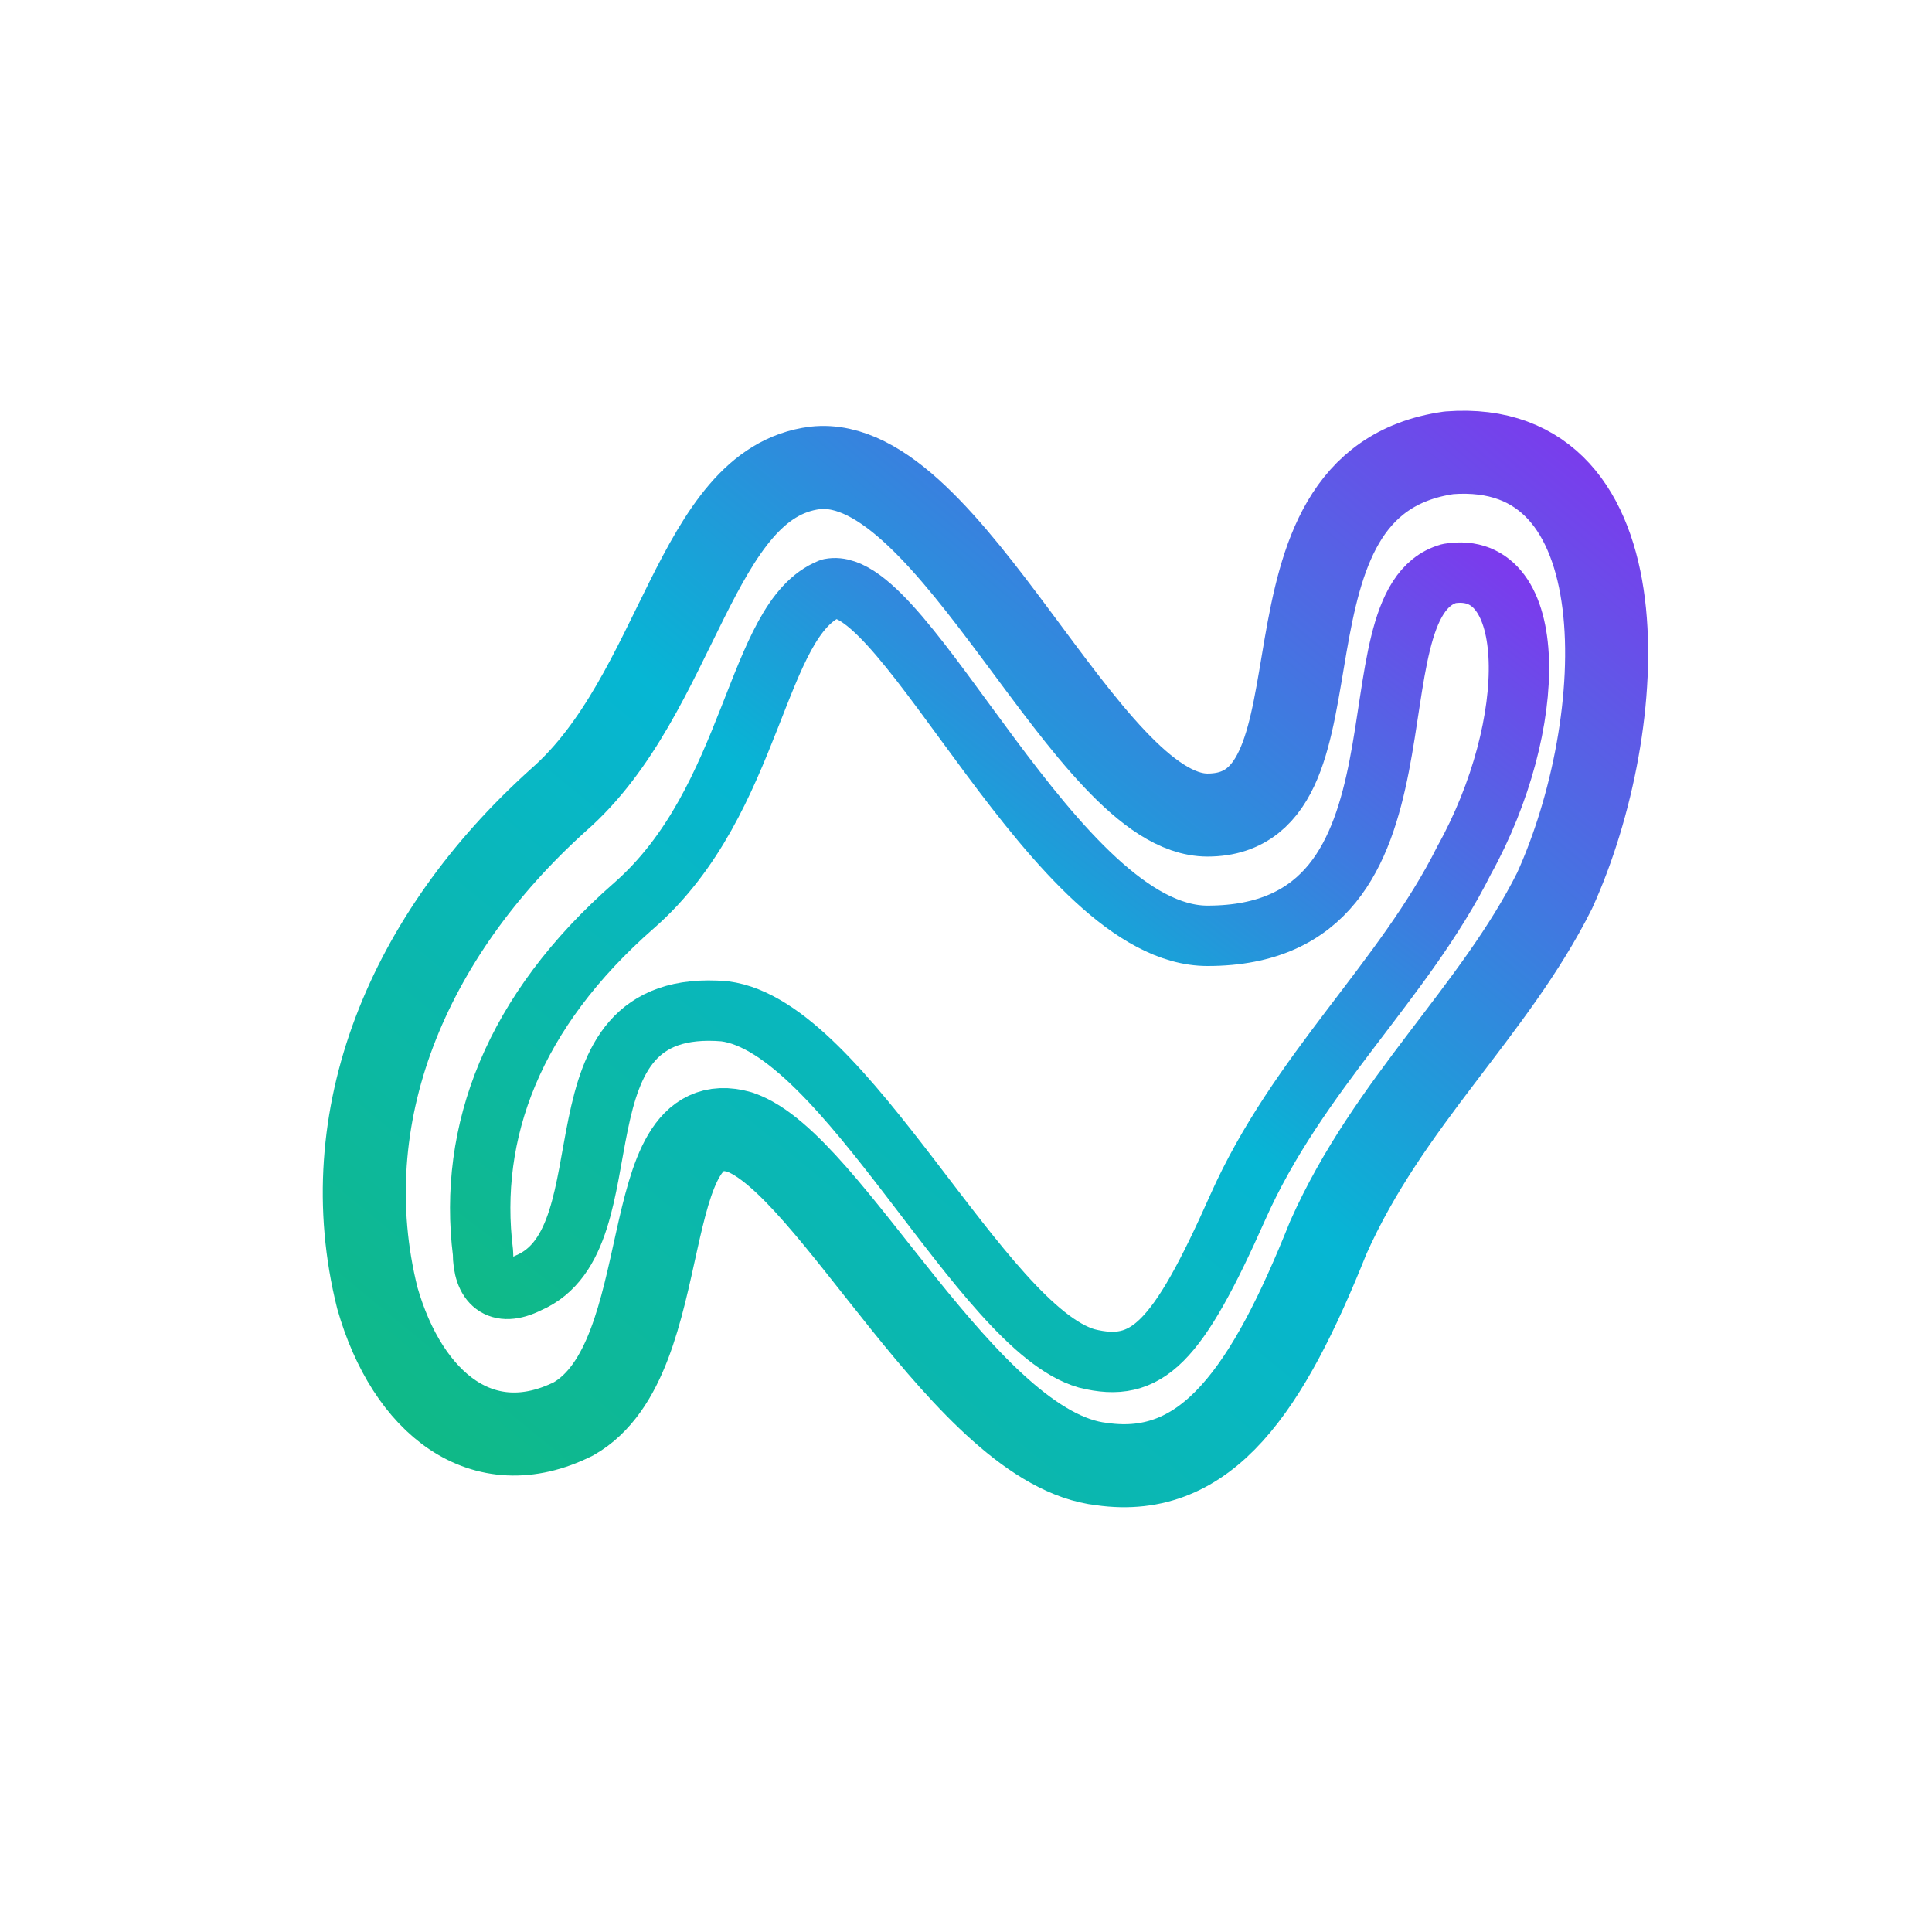
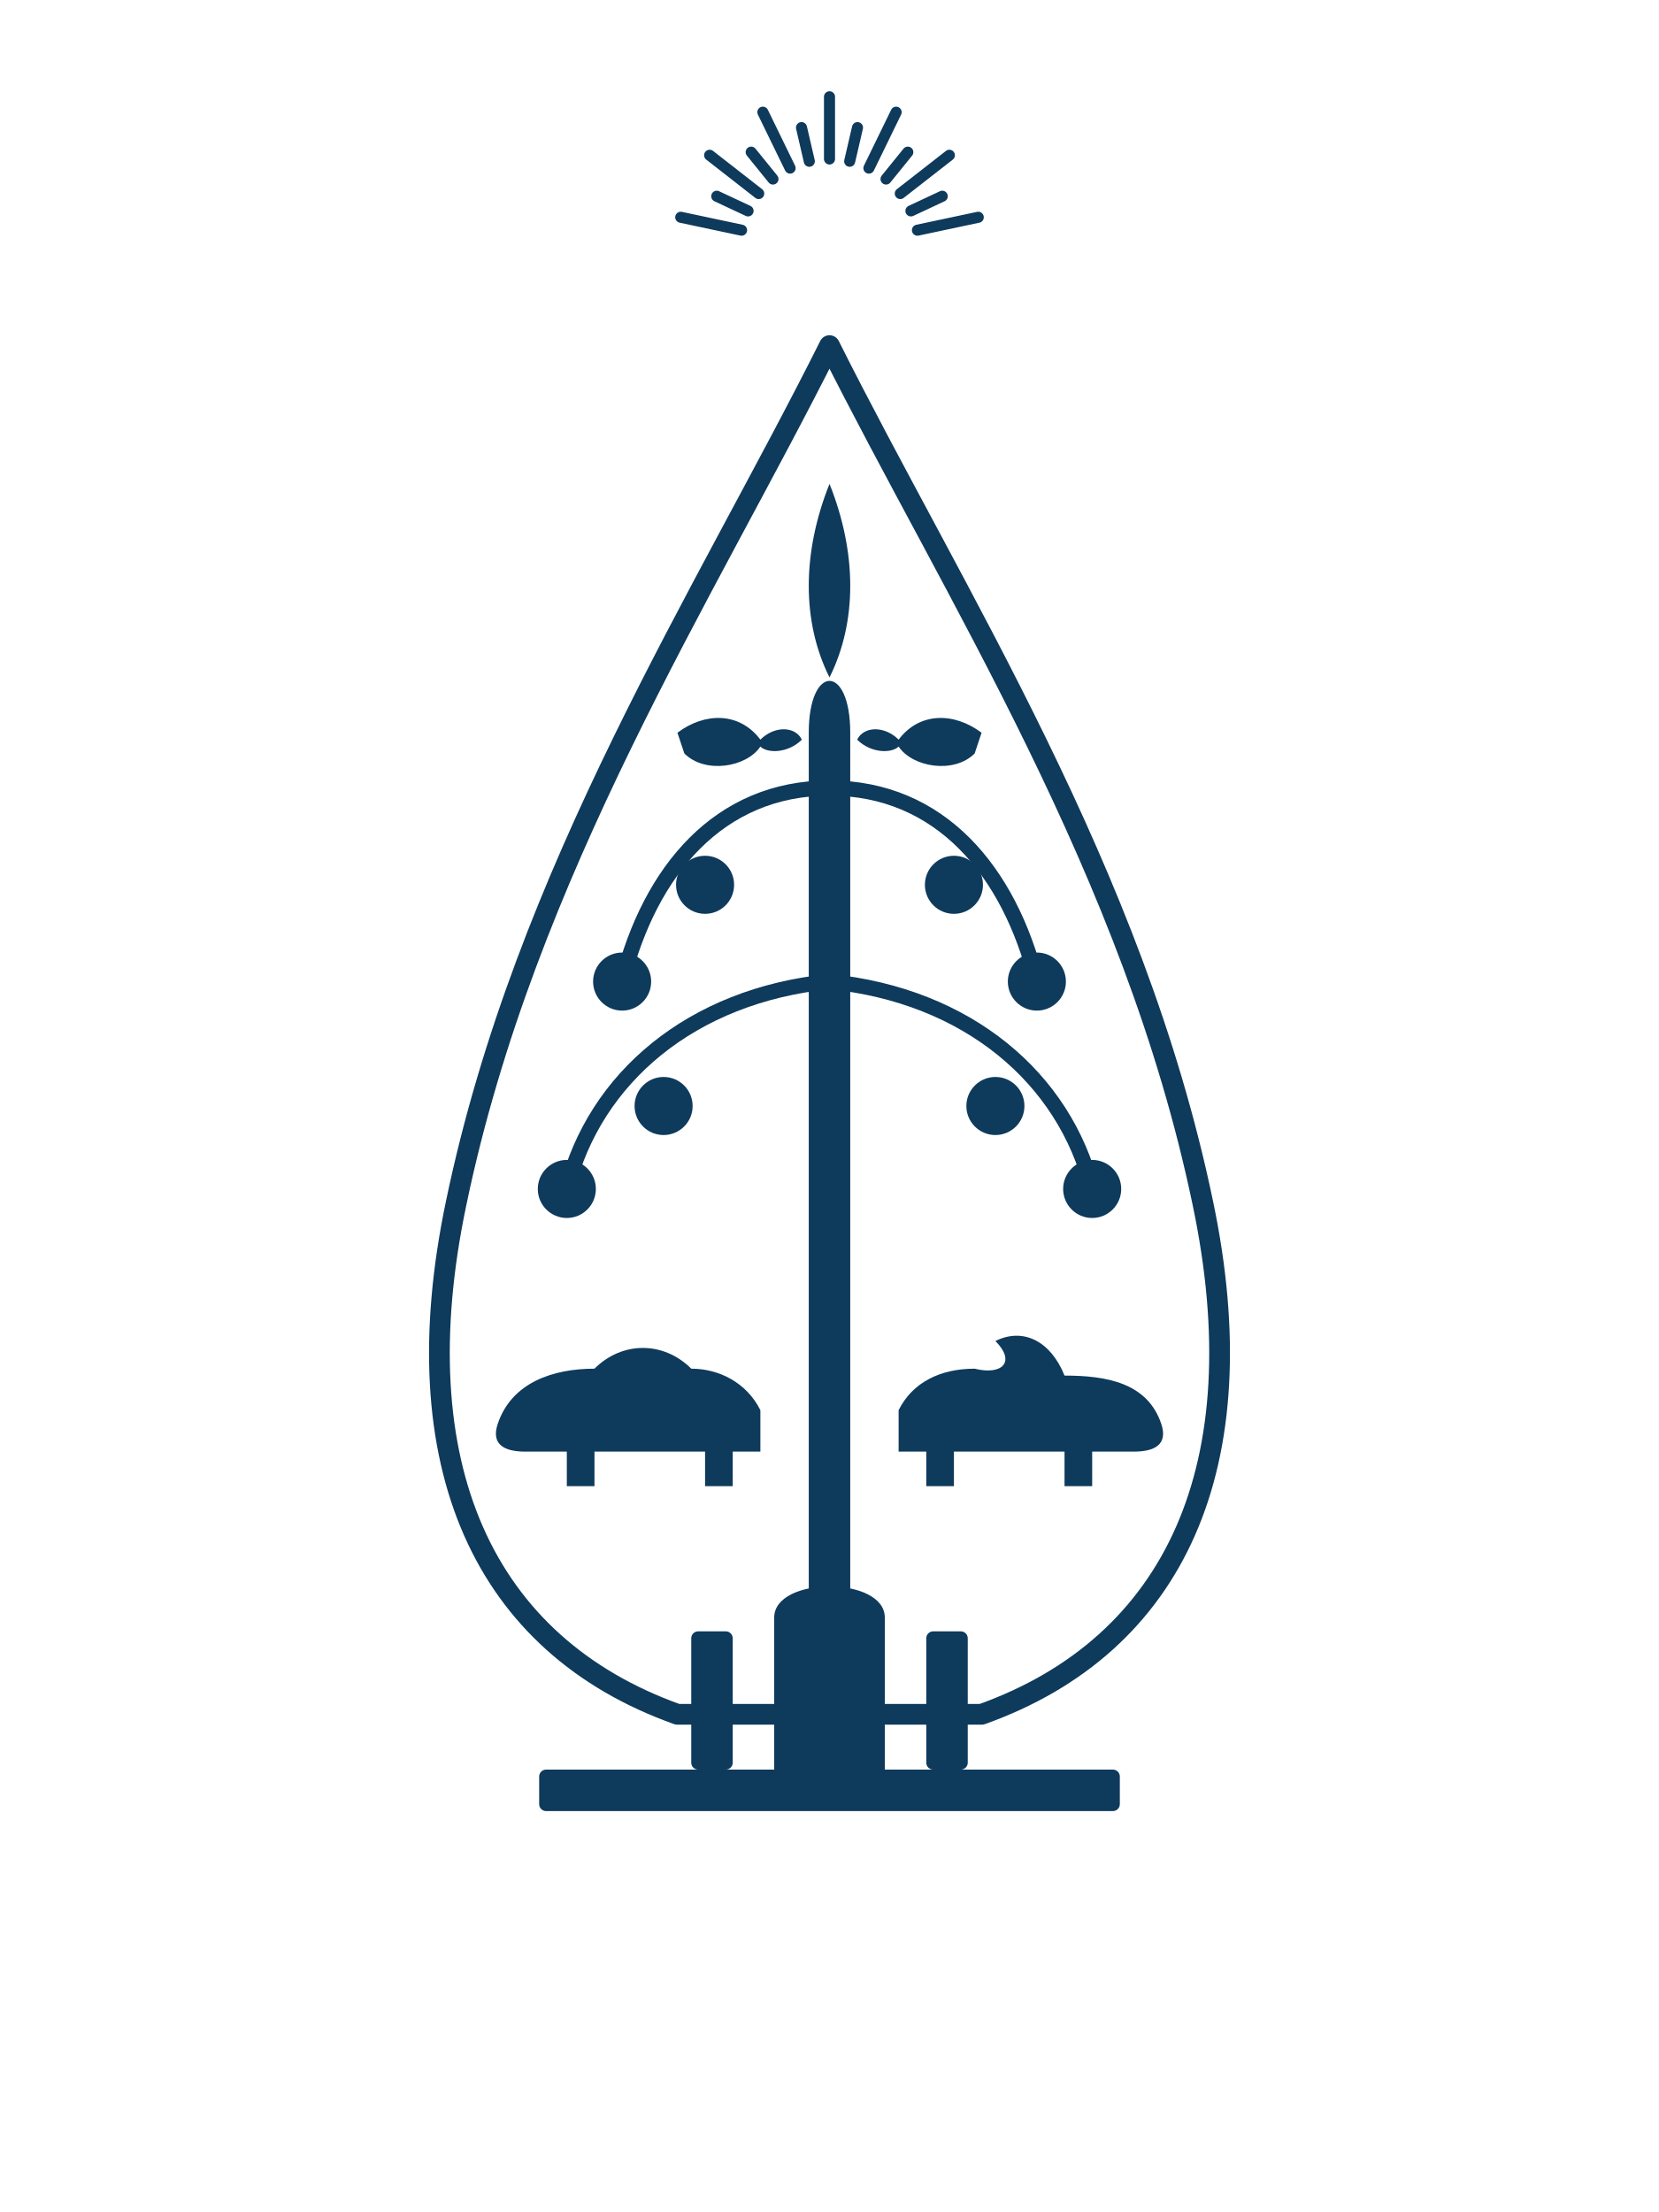
- <svg xmlns="http://www.w3.org/2000/svg" viewBox="0 0 512 512" fill="none">
-   <defs>
-     <linearGradient id="nali-grad" x1="0%" y1="100%" x2="100%" y2="0%">
-       <stop offset="0%" stop-color="#10b981" />
-       <stop offset="50%" stop-color="#06b6d4" />
-       <stop offset="100%" stop-color="#7c3aed" />
-     </linearGradient>
-   </defs>
-   <g transform="translate(56, 56) scale(4)">
-     <path d="M11 72 C8 60 13 48 23 39 C31 32 32 18 40 17 C49 16 58 40 66 40 C76 40 68 18 82 16 C95 15 94 34 89 45 C85 53 78 59 74 68 C70 78 66 84 59 83 C50 82 41 63 35 61 C28 59 31 76 24 80 C18 83 13 79 11 72 Z" stroke="url(#nali-grad)" stroke-linejoin="round" stroke-width="5.5" fill="none" />
-     <path d="M18 69 C17 61 20 53 28 46 C36 39 36 27 41 25 C46 24 56 48 66 48 C82 48 75 26 82 24 C88 23 88 34 83 43 C79 51 72 57 68 66 C64 75 62 77 58 76 C51 74 42 54 34 53 C22 52 28 68 21 71 C19 72 18 71 18 69 Z" stroke="url(#nali-grad)" stroke-linejoin="round" stroke-width="4" fill="none" />
+ <svg xmlns="http://www.w3.org/2000/svg" viewBox="0 0 240 320">
+   <g transform="translate(20,10)">
+     <g fill="none" stroke="#0E3A5C" stroke-width="3" stroke-linecap="round" stroke-linejoin="round">
+       <line x1="87.28" y1="23.30" x2="78.48" y2="21.43" stroke="#0E3A5C" stroke-width="1.6" stroke-linecap="round" />
+       <line x1="88.22" y1="20.51" x2="83.69" y2="18.39" stroke="#0E3A5C" stroke-width="1.6" stroke-linecap="round" />
+       <line x1="89.76" y1="18.00" x2="82.66" y2="12.46" stroke="#0E3A5C" stroke-width="1.6" stroke-linecap="round" />
+       <line x1="91.82" y1="15.90" x2="88.67" y2="12.01" stroke="#0E3A5C" stroke-width="1.6" stroke-linecap="round" />
+       <line x1="94.30" y1="14.32" x2="90.36" y2="6.23" stroke="#0E3A5C" stroke-width="1.6" stroke-linecap="round" />
+       <line x1="97.08" y1="13.33" x2="95.95" y2="8.46" stroke="#0E3A5C" stroke-width="1.6" stroke-linecap="round" />
+       <line x1="100.00" y1="13.00" x2="100.00" y2="4.00" stroke="#0E3A5C" stroke-width="1.6" stroke-linecap="round" />
+       <line x1="102.92" y1="13.33" x2="104.05" y2="8.46" stroke="#0E3A5C" stroke-width="1.6" stroke-linecap="round" />
+       <line x1="105.70" y1="14.32" x2="109.64" y2="6.23" stroke="#0E3A5C" stroke-width="1.6" stroke-linecap="round" />
+       <line x1="108.18" y1="15.90" x2="111.33" y2="12.01" stroke="#0E3A5C" stroke-width="1.6" stroke-linecap="round" />
+       <line x1="110.24" y1="18.00" x2="117.34" y2="12.46" stroke="#0E3A5C" stroke-width="1.6" stroke-linecap="round" />
+       <line x1="111.78" y1="20.51" x2="116.31" y2="18.39" stroke="#0E3A5C" stroke-width="1.6" stroke-linecap="round" />
+       <line x1="112.72" y1="23.30" x2="121.52" y2="21.43" stroke="#0E3A5C" stroke-width="1.6" stroke-linecap="round" />
+       <path d="M100 40 C 82 76 56 116 46 164 C 38 202 50 228 78 238 L 122 238 C 150 228 162 202 154 164 C 144 116 118 76 100 40 Z" />
+     </g>
+     <g fill="#0E3A5C">
+       <path d="M97 238 L97 96 C97 86 103 86 103 96 L103 238 Z" />
+       <path d="M100 60 C96 70 96 80 100 88 C104 80 104 70 100 60 Z" />
+       <circle cx="70" cy="132" r="4.2" fill="#0E3A5C" />
+       <circle cx="130" cy="132" r="4.2" fill="#0E3A5C" />
+       <circle cx="62" cy="162" r="4.2" fill="#0E3A5C" />
+       <circle cx="138" cy="162" r="4.2" fill="#0E3A5C" />
+       <circle cx="82" cy="118" r="4.2" fill="#0E3A5C" />
+       <circle cx="118" cy="118" r="4.2" fill="#0E3A5C" />
+       <circle cx="76" cy="150" r="4.2" fill="#0E3A5C" />
+       <circle cx="124" cy="150" r="4.2" fill="#0E3A5C" />
+       <path transform="translate(78, 96)" fill="#0E3A5C" d="M0 0 C4 -3 9 -3 12 1 C14 -1 17 -1 18 1 C16 3 13 3 12 2 C10 5 4 6 1 3 Z" />
+       <path transform="translate(122, 96) scale(-1,1)" fill="#0E3A5C" d="M0 0 C4 -3 9 -3 12 1 C14 -1 17 -1 18 1 C16 3 13 3 12 2 C10 5 4 6 1 3 Z" />
+       <path d="M52 196 C54 190 60 188 66 188 C70 184 76 184 80 188 C84 188 88 190 90 194 L90 200 L86 200 L86 205 L82 205 L82 200 L66 200 L66 205 L62 205 L62 200 L56 200 C53 200 51 199 52 196 Z" />
+       <path transform="translate(200,0) scale(-1,1)" d="M52 196 C54 190 60 189 66 189 C68 184 72 182 76 184 C73 187 75 189 79 188 C84 188 88 190 90 194 L90 200 L86 200 L86 205 L82 205 L82 200 L66 200 L66 205 L62 205 L62 200 L56 200 C53 200 51 199 52 196 Z" />
+       <rect x="58" y="246" width="84" height="6" rx="1" />
+       <path d="M92 246 L92 224 C92 218 108 218 108 224 L108 246 Z" />
+       <rect x="80" y="226" width="6" height="20" rx="1" />
+       <rect x="114" y="226" width="6" height="20" rx="1" />
+     </g>
+     <g fill="none" stroke="#0E3A5C" stroke-width="2.2" stroke-linecap="round">
+       <path d="M100 104 C84 104 74 116 70 132" />
+       <path d="M100 104 C116 104 126 116 130 132" />
+       <path d="M100 132 C80 134 66 146 62 162" />
+       <path d="M100 132 C120 134 134 146 138 162" />
+     </g>
  </g>
</svg>
